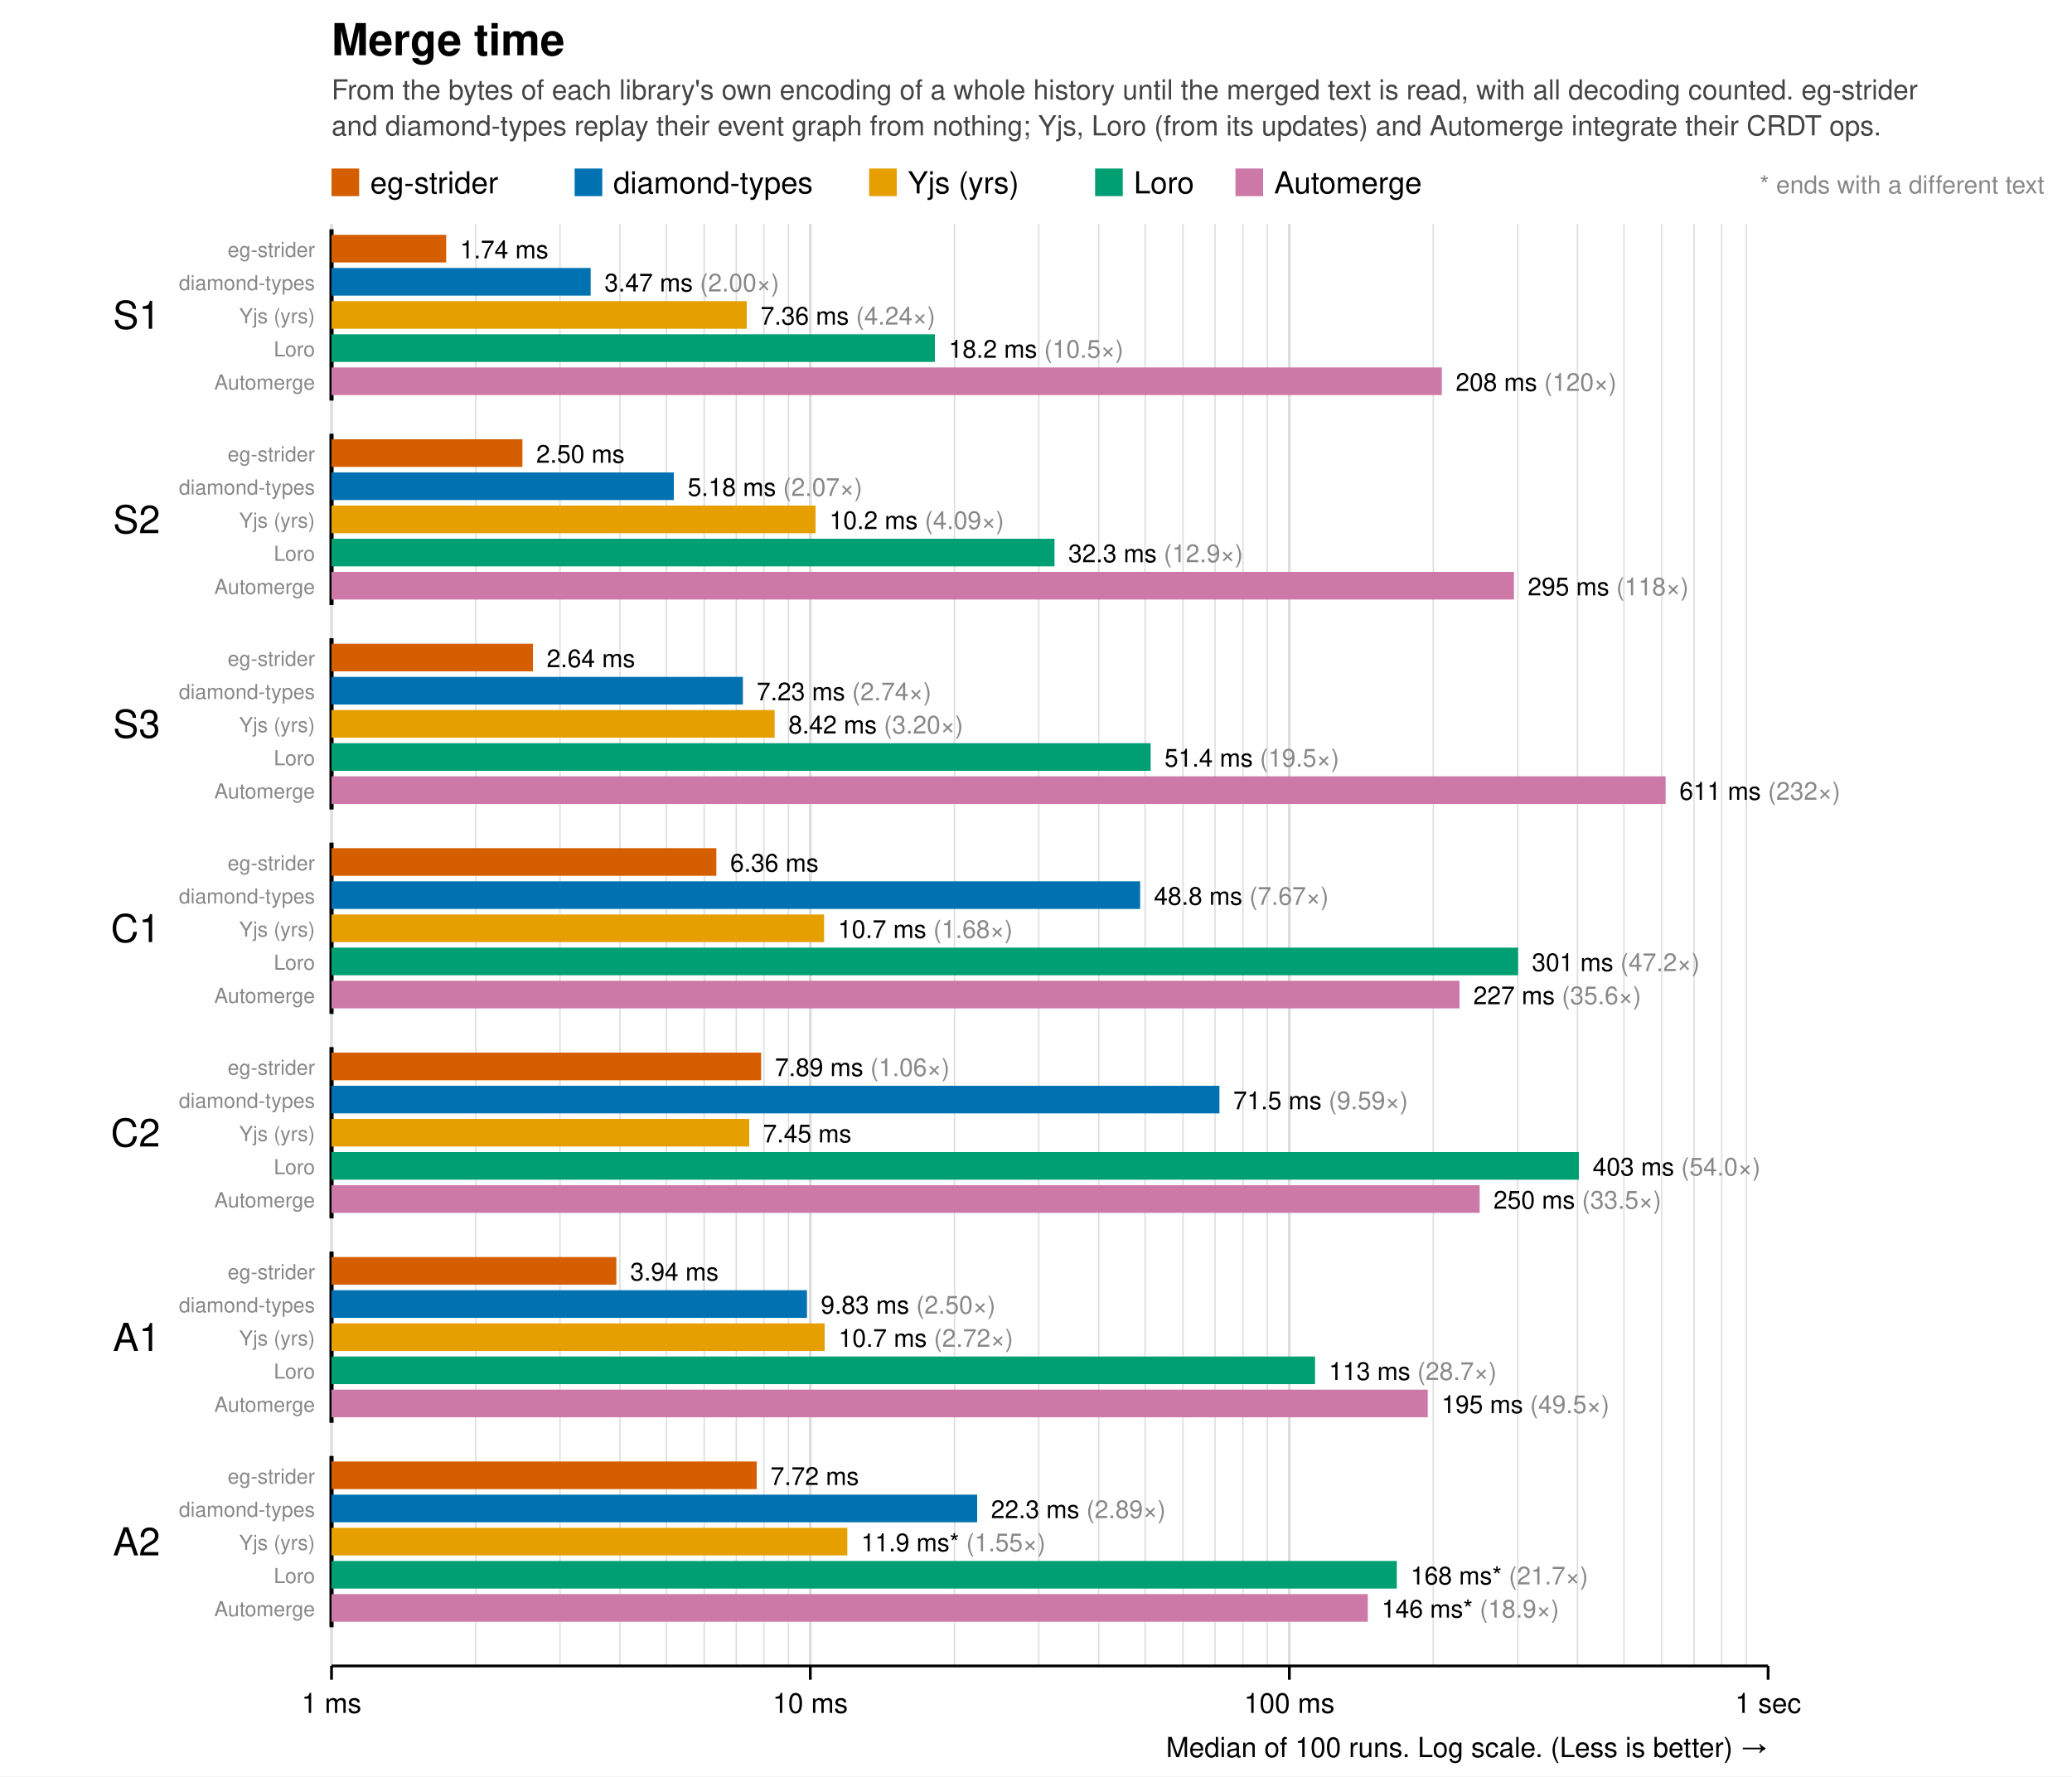
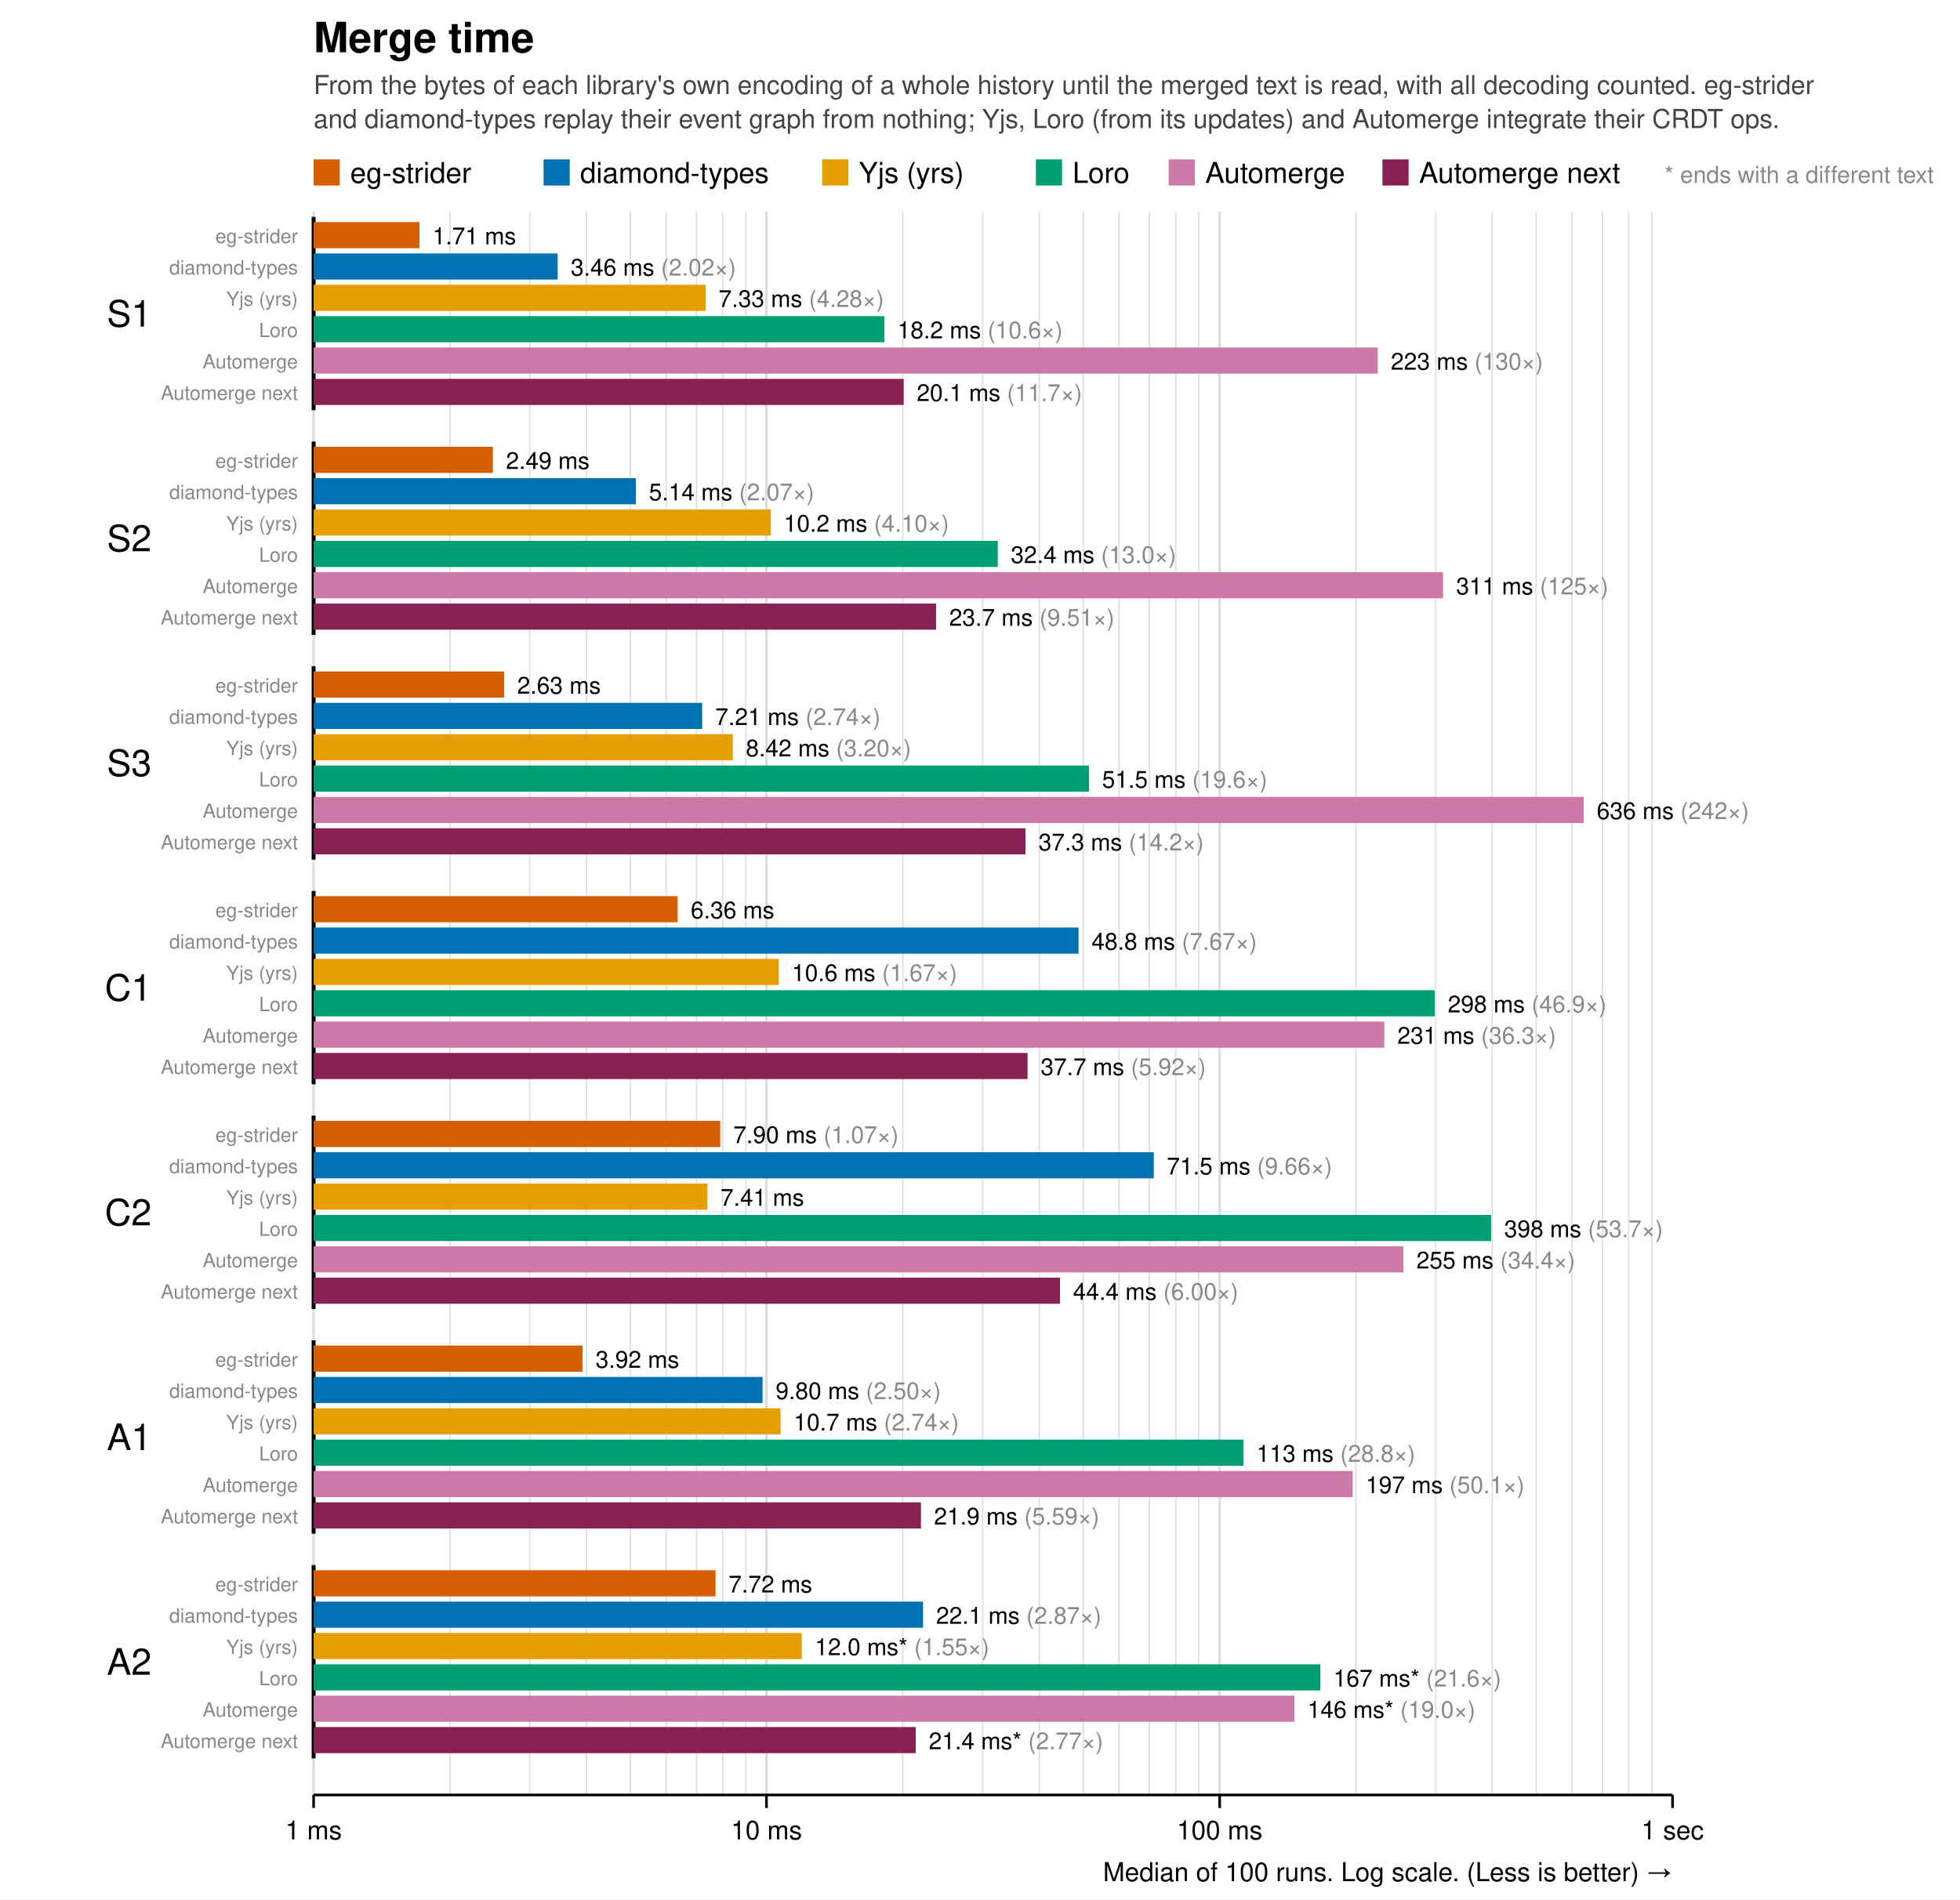
- <svg xmlns="http://www.w3.org/2000/svg" viewBox="0 0 750 643" font-family="Helvetica, Arial, sans-serif">
-   <rect width="750" height="643" fill="white" />
+ <svg xmlns="http://www.w3.org/2000/svg" viewBox="0 0 750 727" font-family="Helvetica, Arial, sans-serif">
+   <rect width="750" height="727" fill="white" />
  <text x="120" y="20" font-size="16" font-weight="bold">Merge time</text>
  <text x="120" y="36" font-size="10" fill="#444">From the bytes of each library's own encoding of a whole history until the merged text is read, with all decoding counted. eg-strider</text>
  <text x="120" y="49" font-size="10" fill="#444">and diamond-types replay their event graph from nothing; Yjs, Loro (from its updates) and Automerge integrate their CRDT ops.</text>
  <rect x="120" y="61" width="10" height="10" fill="#d55e00" />
  <text x="134" y="70" font-size="11">eg-strider</text>
  <rect x="208.0" y="61" width="10" height="10" fill="#0072b2" />
  <text x="222.0" y="70" font-size="11">diamond-types</text>
  <rect x="314.6" y="61" width="10" height="10" fill="#e69f00" />
  <text x="328.6" y="70" font-size="11">Yjs (yrs)</text>
  <rect x="396.4" y="61" width="10" height="10" fill="#009e73" />
  <text x="410.4" y="70" font-size="11">Loro</text>
  <rect x="447.2" y="61" width="10" height="10" fill="#cc79a7" />
  <text x="461.2" y="70" font-size="11">Automerge</text>
+   <rect x="529.0" y="61" width="10" height="10" fill="#882255" />
+   <text x="543.0" y="70" font-size="11">Automerge next</text>
  <text x="740" y="70" font-size="9" fill="#888" text-anchor="end">* ends with a different text</text>
-   <line x1="120.0" y1="81" x2="120.0" y2="603" stroke="#ddd" stroke-width="1" />
-   <line x1="172.2" y1="81" x2="172.2" y2="603" stroke="#ddd" stroke-width="0.5" />
-   <line x1="202.7" y1="81" x2="202.7" y2="603" stroke="#ddd" stroke-width="0.5" />
-   <line x1="224.4" y1="81" x2="224.4" y2="603" stroke="#ddd" stroke-width="0.5" />
-   <line x1="241.2" y1="81" x2="241.2" y2="603" stroke="#ddd" stroke-width="0.5" />
-   <line x1="254.9" y1="81" x2="254.9" y2="603" stroke="#ddd" stroke-width="0.5" />
-   <line x1="266.5" y1="81" x2="266.5" y2="603" stroke="#ddd" stroke-width="0.5" />
-   <line x1="276.5" y1="81" x2="276.5" y2="603" stroke="#ddd" stroke-width="0.5" />
-   <line x1="285.4" y1="81" x2="285.4" y2="603" stroke="#ddd" stroke-width="0.5" />
-   <line x1="293.3" y1="81" x2="293.3" y2="603" stroke="#ddd" stroke-width="1" />
-   <line x1="345.5" y1="81" x2="345.5" y2="603" stroke="#ddd" stroke-width="0.5" />
-   <line x1="376.0" y1="81" x2="376.0" y2="603" stroke="#ddd" stroke-width="0.5" />
-   <line x1="397.7" y1="81" x2="397.7" y2="603" stroke="#ddd" stroke-width="0.5" />
-   <line x1="414.5" y1="81" x2="414.5" y2="603" stroke="#ddd" stroke-width="0.5" />
-   <line x1="428.2" y1="81" x2="428.2" y2="603" stroke="#ddd" stroke-width="0.5" />
-   <line x1="439.8" y1="81" x2="439.8" y2="603" stroke="#ddd" stroke-width="0.5" />
-   <line x1="449.9" y1="81" x2="449.9" y2="603" stroke="#ddd" stroke-width="0.5" />
-   <line x1="458.7" y1="81" x2="458.7" y2="603" stroke="#ddd" stroke-width="0.5" />
-   <line x1="466.7" y1="81" x2="466.7" y2="603" stroke="#ddd" stroke-width="1" />
-   <line x1="518.8" y1="81" x2="518.8" y2="603" stroke="#ddd" stroke-width="0.5" />
-   <line x1="549.4" y1="81" x2="549.4" y2="603" stroke="#ddd" stroke-width="0.5" />
-   <line x1="571.0" y1="81" x2="571.0" y2="603" stroke="#ddd" stroke-width="0.5" />
-   <line x1="587.8" y1="81" x2="587.8" y2="603" stroke="#ddd" stroke-width="0.5" />
-   <line x1="601.5" y1="81" x2="601.5" y2="603" stroke="#ddd" stroke-width="0.5" />
-   <line x1="613.2" y1="81" x2="613.2" y2="603" stroke="#ddd" stroke-width="0.5" />
-   <line x1="623.2" y1="81" x2="623.2" y2="603" stroke="#ddd" stroke-width="0.5" />
-   <line x1="632.1" y1="81" x2="632.1" y2="603" stroke="#ddd" stroke-width="0.5" />
-   <line x1="120.0" y1="603" x2="120.0" y2="608" stroke="black" />
-   <text x="120.0" y="620" font-size="10" text-anchor="middle">1 ms</text>
-   <line x1="293.3" y1="603" x2="293.3" y2="608" stroke="black" />
-   <text x="293.3" y="620" font-size="10" text-anchor="middle">10 ms</text>
-   <line x1="466.7" y1="603" x2="466.7" y2="608" stroke="black" />
-   <text x="466.7" y="620" font-size="10" text-anchor="middle">100 ms</text>
-   <line x1="640.0" y1="603" x2="640.0" y2="608" stroke="black" />
-   <text x="640.0" y="620" font-size="10" text-anchor="middle">1 sec</text>
-   <line x1="120" y1="603" x2="640" y2="603" stroke="black" />
-   <text x="640" y="636" font-size="10" text-anchor="end">Median of 100 runs. Log scale. (Less is better) →</text>
-   <text x="58" y="119.0" font-size="14" text-anchor="end">S1</text>
-   <line x1="120" y1="83" x2="120" y2="145" stroke="black" stroke-width="1.5" />
+   <line x1="120.0" y1="81" x2="120.0" y2="687" stroke="#ddd" stroke-width="1" />
+   <line x1="172.2" y1="81" x2="172.2" y2="687" stroke="#ddd" stroke-width="0.5" />
+   <line x1="202.7" y1="81" x2="202.7" y2="687" stroke="#ddd" stroke-width="0.5" />
+   <line x1="224.4" y1="81" x2="224.4" y2="687" stroke="#ddd" stroke-width="0.5" />
+   <line x1="241.2" y1="81" x2="241.2" y2="687" stroke="#ddd" stroke-width="0.5" />
+   <line x1="254.9" y1="81" x2="254.9" y2="687" stroke="#ddd" stroke-width="0.5" />
+   <line x1="266.5" y1="81" x2="266.5" y2="687" stroke="#ddd" stroke-width="0.5" />
+   <line x1="276.5" y1="81" x2="276.5" y2="687" stroke="#ddd" stroke-width="0.5" />
+   <line x1="285.4" y1="81" x2="285.4" y2="687" stroke="#ddd" stroke-width="0.5" />
+   <line x1="293.3" y1="81" x2="293.3" y2="687" stroke="#ddd" stroke-width="1" />
+   <line x1="345.5" y1="81" x2="345.5" y2="687" stroke="#ddd" stroke-width="0.5" />
+   <line x1="376.0" y1="81" x2="376.0" y2="687" stroke="#ddd" stroke-width="0.5" />
+   <line x1="397.7" y1="81" x2="397.7" y2="687" stroke="#ddd" stroke-width="0.5" />
+   <line x1="414.5" y1="81" x2="414.5" y2="687" stroke="#ddd" stroke-width="0.5" />
+   <line x1="428.2" y1="81" x2="428.2" y2="687" stroke="#ddd" stroke-width="0.5" />
+   <line x1="439.8" y1="81" x2="439.8" y2="687" stroke="#ddd" stroke-width="0.5" />
+   <line x1="449.9" y1="81" x2="449.9" y2="687" stroke="#ddd" stroke-width="0.5" />
+   <line x1="458.7" y1="81" x2="458.7" y2="687" stroke="#ddd" stroke-width="0.5" />
+   <line x1="466.7" y1="81" x2="466.7" y2="687" stroke="#ddd" stroke-width="1" />
+   <line x1="518.8" y1="81" x2="518.8" y2="687" stroke="#ddd" stroke-width="0.5" />
+   <line x1="549.4" y1="81" x2="549.4" y2="687" stroke="#ddd" stroke-width="0.5" />
+   <line x1="571.0" y1="81" x2="571.0" y2="687" stroke="#ddd" stroke-width="0.5" />
+   <line x1="587.8" y1="81" x2="587.8" y2="687" stroke="#ddd" stroke-width="0.5" />
+   <line x1="601.5" y1="81" x2="601.5" y2="687" stroke="#ddd" stroke-width="0.5" />
+   <line x1="613.2" y1="81" x2="613.2" y2="687" stroke="#ddd" stroke-width="0.5" />
+   <line x1="623.2" y1="81" x2="623.2" y2="687" stroke="#ddd" stroke-width="0.5" />
+   <line x1="632.1" y1="81" x2="632.1" y2="687" stroke="#ddd" stroke-width="0.5" />
+   <line x1="120.0" y1="687" x2="120.0" y2="692" stroke="black" />
+   <text x="120.0" y="704" font-size="10" text-anchor="middle">1 ms</text>
+   <line x1="293.3" y1="687" x2="293.3" y2="692" stroke="black" />
+   <text x="293.3" y="704" font-size="10" text-anchor="middle">10 ms</text>
+   <line x1="466.7" y1="687" x2="466.7" y2="692" stroke="black" />
+   <text x="466.7" y="704" font-size="10" text-anchor="middle">100 ms</text>
+   <line x1="640.0" y1="687" x2="640.0" y2="692" stroke="black" />
+   <text x="640.0" y="704" font-size="10" text-anchor="middle">1 sec</text>
+   <line x1="120" y1="687" x2="640" y2="687" stroke="black" />
+   <text x="640" y="720" font-size="10" text-anchor="end">Median of 100 runs. Log scale. (Less is better) →</text>
+   <text x="58" y="125.0" font-size="14" text-anchor="end">S1</text>
+   <line x1="120" y1="83" x2="120" y2="157" stroke="black" stroke-width="1.5" />
  <text x="114" y="93" font-size="7.5" fill="#888" text-anchor="end">eg-strider</text>
-   <rect x="120" y="85" width="41.5" height="10" fill="#d55e00" />
-   <text x="166.5" y="93.5" font-size="9">1.74 ms</text>
+   <rect x="120" y="85" width="40.5" height="10" fill="#d55e00" />
+   <text x="165.5" y="93.5" font-size="9">1.71 ms</text>
  <text x="114" y="105" font-size="7.5" fill="#888" text-anchor="end">diamond-types</text>
-   <rect x="120" y="97" width="93.8" height="10" fill="#0072b2" />
-   <text x="218.8" y="105.5" font-size="9">3.47 ms <tspan fill="#888">(2.00×)</tspan>
+   <rect x="120" y="97" width="93.4" height="10" fill="#0072b2" />
+   <text x="218.4" y="105.5" font-size="9">3.46 ms <tspan fill="#888">(2.02×)</tspan>
  </text>
  <text x="114" y="117" font-size="7.5" fill="#888" text-anchor="end">Yjs (yrs)</text>
-   <rect x="120" y="109" width="150.3" height="10" fill="#e69f00" />
-   <text x="275.3" y="117.5" font-size="9">7.36 ms <tspan fill="#888">(4.24×)</tspan>
+   <rect x="120" y="109" width="150.0" height="10" fill="#e69f00" />
+   <text x="275.0" y="117.5" font-size="9">7.33 ms <tspan fill="#888">(4.28×)</tspan>
  </text>
  <text x="114" y="129" font-size="7.5" fill="#888" text-anchor="end">Loro</text>
  <rect x="120" y="121" width="218.4" height="10" fill="#009e73" />
-   <text x="343.4" y="129.5" font-size="9">18.2 ms <tspan fill="#888">(10.5×)</tspan>
+   <text x="343.4" y="129.5" font-size="9">18.2 ms <tspan fill="#888">(10.6×)</tspan>
  </text>
  <text x="114" y="141" font-size="7.5" fill="#888" text-anchor="end">Automerge</text>
-   <rect x="120" y="133" width="401.9" height="10" fill="#cc79a7" />
-   <text x="526.9" y="141.5" font-size="9">208 ms <tspan fill="#888">(120×)</tspan>
-   </text>
-   <text x="58" y="193.0" font-size="14" text-anchor="end">S2</text>
-   <line x1="120" y1="157" x2="120" y2="219" stroke="black" stroke-width="1.5" />
-   <text x="114" y="167" font-size="7.5" fill="#888" text-anchor="end">eg-strider</text>
-   <rect x="120" y="159" width="69.1" height="10" fill="#d55e00" />
-   <text x="194.1" y="167.5" font-size="9">2.50 ms</text>
-   <text x="114" y="179" font-size="7.5" fill="#888" text-anchor="end">diamond-types</text>
-   <rect x="120" y="171" width="123.9" height="10" fill="#0072b2" />
-   <text x="248.9" y="179.5" font-size="9">5.18 ms <tspan fill="#888">(2.07×)</tspan>
-   </text>
-   <text x="114" y="191" font-size="7.5" fill="#888" text-anchor="end">Yjs (yrs)</text>
-   <rect x="120" y="183" width="175.2" height="10" fill="#e69f00" />
-   <text x="300.2" y="191.5" font-size="9">10.2 ms <tspan fill="#888">(4.09×)</tspan>
-   </text>
-   <text x="114" y="203" font-size="7.5" fill="#888" text-anchor="end">Loro</text>
-   <rect x="120" y="195" width="261.7" height="10" fill="#009e73" />
-   <text x="386.7" y="203.5" font-size="9">32.3 ms <tspan fill="#888">(12.9×)</tspan>
-   </text>
-   <text x="114" y="215" font-size="7.5" fill="#888" text-anchor="end">Automerge</text>
-   <rect x="120" y="207" width="428.0" height="10" fill="#cc79a7" />
-   <text x="553.0" y="215.5" font-size="9">295 ms <tspan fill="#888">(118×)</tspan>
-   </text>
-   <text x="58" y="267.0" font-size="14" text-anchor="end">S3</text>
-   <line x1="120" y1="231" x2="120" y2="293" stroke="black" stroke-width="1.5" />
-   <text x="114" y="241" font-size="7.5" fill="#888" text-anchor="end">eg-strider</text>
-   <rect x="120" y="233" width="72.9" height="10" fill="#d55e00" />
-   <text x="197.9" y="241.5" font-size="9">2.64 ms</text>
-   <text x="114" y="253" font-size="7.5" fill="#888" text-anchor="end">diamond-types</text>
-   <rect x="120" y="245" width="148.9" height="10" fill="#0072b2" />
-   <text x="273.9" y="253.5" font-size="9">7.23 ms <tspan fill="#888">(2.74×)</tspan>
-   </text>
-   <text x="114" y="265" font-size="7.5" fill="#888" text-anchor="end">Yjs (yrs)</text>
-   <rect x="120" y="257" width="160.4" height="10" fill="#e69f00" />
-   <text x="285.4" y="265.5" font-size="9">8.42 ms <tspan fill="#888">(3.20×)</tspan>
-   </text>
-   <text x="114" y="277" font-size="7.5" fill="#888" text-anchor="end">Loro</text>
-   <rect x="120" y="269" width="296.5" height="10" fill="#009e73" />
-   <text x="421.5" y="277.5" font-size="9">51.4 ms <tspan fill="#888">(19.5×)</tspan>
-   </text>
-   <text x="114" y="289" font-size="7.5" fill="#888" text-anchor="end">Automerge</text>
-   <rect x="120" y="281" width="482.9" height="10" fill="#cc79a7" />
-   <text x="607.9" y="289.5" font-size="9">611 ms <tspan fill="#888">(232×)</tspan>
-   </text>
-   <text x="58" y="341.0" font-size="14" text-anchor="end">C1</text>
-   <line x1="120" y1="305" x2="120" y2="367" stroke="black" stroke-width="1.5" />
-   <text x="114" y="315" font-size="7.5" fill="#888" text-anchor="end">eg-strider</text>
-   <rect x="120" y="307" width="139.3" height="10" fill="#d55e00" />
-   <text x="264.3" y="315.5" font-size="9">6.36 ms</text>
-   <text x="114" y="327" font-size="7.5" fill="#888" text-anchor="end">diamond-types</text>
-   <rect x="120" y="319" width="292.7" height="10" fill="#0072b2" />
-   <text x="417.7" y="327.5" font-size="9">48.8 ms <tspan fill="#888">(7.67×)</tspan>
-   </text>
-   <text x="114" y="339" font-size="7.5" fill="#888" text-anchor="end">Yjs (yrs)</text>
-   <rect x="120" y="331" width="178.3" height="10" fill="#e69f00" />
-   <text x="303.3" y="339.5" font-size="9">10.7 ms <tspan fill="#888">(1.68×)</tspan>
-   </text>
-   <text x="114" y="351" font-size="7.5" fill="#888" text-anchor="end">Loro</text>
-   <rect x="120" y="343" width="429.5" height="10" fill="#009e73" />
-   <text x="554.5" y="351.5" font-size="9">301 ms <tspan fill="#888">(47.2×)</tspan>
-   </text>
-   <text x="114" y="363" font-size="7.5" fill="#888" text-anchor="end">Automerge</text>
-   <rect x="120" y="355" width="408.3" height="10" fill="#cc79a7" />
-   <text x="533.3" y="363.5" font-size="9">227 ms <tspan fill="#888">(35.6×)</tspan>
-   </text>
-   <text x="58" y="415.0" font-size="14" text-anchor="end">C2</text>
-   <line x1="120" y1="379" x2="120" y2="441" stroke="black" stroke-width="1.5" />
-   <text x="114" y="389" font-size="7.5" fill="#888" text-anchor="end">eg-strider</text>
-   <rect x="120" y="381" width="155.5" height="10" fill="#d55e00" />
-   <text x="280.5" y="389.5" font-size="9">7.89 ms <tspan fill="#888">(1.06×)</tspan>
-   </text>
-   <text x="114" y="401" font-size="7.5" fill="#888" text-anchor="end">diamond-types</text>
-   <rect x="120" y="393" width="321.4" height="10" fill="#0072b2" />
-   <text x="446.4" y="401.5" font-size="9">71.5 ms <tspan fill="#888">(9.59×)</tspan>
-   </text>
-   <text x="114" y="413" font-size="7.5" fill="#888" text-anchor="end">Yjs (yrs)</text>
-   <rect x="120" y="405" width="151.2" height="10" fill="#e69f00" />
-   <text x="276.2" y="413.5" font-size="9">7.45 ms</text>
-   <text x="114" y="425" font-size="7.5" fill="#888" text-anchor="end">Loro</text>
-   <rect x="120" y="417" width="451.5" height="10" fill="#009e73" />
-   <text x="576.5" y="425.5" font-size="9">403 ms <tspan fill="#888">(54.0×)</tspan>
-   </text>
-   <text x="114" y="437" font-size="7.5" fill="#888" text-anchor="end">Automerge</text>
-   <rect x="120" y="429" width="415.6" height="10" fill="#cc79a7" />
-   <text x="540.6" y="437.5" font-size="9">250 ms <tspan fill="#888">(33.5×)</tspan>
-   </text>
-   <text x="58" y="489.0" font-size="14" text-anchor="end">A1</text>
-   <line x1="120" y1="453" x2="120" y2="515" stroke="black" stroke-width="1.5" />
-   <text x="114" y="463" font-size="7.5" fill="#888" text-anchor="end">eg-strider</text>
-   <rect x="120" y="455" width="103.1" height="10" fill="#d55e00" />
-   <text x="228.1" y="463.5" font-size="9">3.94 ms</text>
-   <text x="114" y="475" font-size="7.5" fill="#888" text-anchor="end">diamond-types</text>
-   <rect x="120" y="467" width="172.1" height="10" fill="#0072b2" />
-   <text x="297.1" y="475.5" font-size="9">9.83 ms <tspan fill="#888">(2.50×)</tspan>
-   </text>
-   <text x="114" y="487" font-size="7.5" fill="#888" text-anchor="end">Yjs (yrs)</text>
-   <rect x="120" y="479" width="178.5" height="10" fill="#e69f00" />
-   <text x="303.5" y="487.5" font-size="9">10.7 ms <tspan fill="#888">(2.72×)</tspan>
-   </text>
-   <text x="114" y="499" font-size="7.5" fill="#888" text-anchor="end">Loro</text>
-   <rect x="120" y="491" width="356.0" height="10" fill="#009e73" />
-   <text x="481.0" y="499.5" font-size="9">113 ms <tspan fill="#888">(28.7×)</tspan>
-   </text>
-   <text x="114" y="511" font-size="7.5" fill="#888" text-anchor="end">Automerge</text>
-   <rect x="120" y="503" width="396.8" height="10" fill="#cc79a7" />
-   <text x="521.8" y="511.5" font-size="9">195 ms <tspan fill="#888">(49.5×)</tspan>
-   </text>
-   <text x="58" y="563.0" font-size="14" text-anchor="end">A2</text>
-   <line x1="120" y1="527" x2="120" y2="589" stroke="black" stroke-width="1.5" />
-   <text x="114" y="537" font-size="7.5" fill="#888" text-anchor="end">eg-strider</text>
-   <rect x="120" y="529" width="153.9" height="10" fill="#d55e00" />
-   <text x="278.9" y="537.5" font-size="9">7.72 ms</text>
-   <text x="114" y="549" font-size="7.5" fill="#888" text-anchor="end">diamond-types</text>
-   <rect x="120" y="541" width="233.7" height="10" fill="#0072b2" />
-   <text x="358.7" y="549.5" font-size="9">22.3 ms <tspan fill="#888">(2.89×)</tspan>
-   </text>
-   <text x="114" y="561" font-size="7.5" fill="#888" text-anchor="end">Yjs (yrs)</text>
-   <rect x="120" y="553" width="186.7" height="10" fill="#e69f00" />
-   <text x="311.7" y="561.5" font-size="9">11.9 ms* <tspan fill="#888">(1.55×)</tspan>
-   </text>
-   <text x="114" y="573" font-size="7.5" fill="#888" text-anchor="end">Loro</text>
-   <rect x="120" y="565" width="385.6" height="10" fill="#009e73" />
-   <text x="510.6" y="573.5" font-size="9">168 ms* <tspan fill="#888">(21.7×)</tspan>
-   </text>
-   <text x="114" y="585" font-size="7.5" fill="#888" text-anchor="end">Automerge</text>
-   <rect x="120" y="577" width="375.1" height="10" fill="#cc79a7" />
-   <text x="500.1" y="585.5" font-size="9">146 ms* <tspan fill="#888">(18.9×)</tspan>
+   <rect x="120" y="133" width="407.2" height="10" fill="#cc79a7" />
+   <text x="532.2" y="141.5" font-size="9">223 ms <tspan fill="#888">(130×)</tspan>
+   </text>
+   <text x="114" y="153" font-size="7.5" fill="#888" text-anchor="end">Automerge next</text>
+   <rect x="120" y="145" width="225.8" height="10" fill="#882255" />
+   <text x="350.8" y="153.5" font-size="9">20.1 ms <tspan fill="#888">(11.7×)</tspan>
+   </text>
+   <text x="58" y="211.0" font-size="14" text-anchor="end">S2</text>
+   <line x1="120" y1="169" x2="120" y2="243" stroke="black" stroke-width="1.5" />
+   <text x="114" y="179" font-size="7.5" fill="#888" text-anchor="end">eg-strider</text>
+   <rect x="120" y="171" width="68.6" height="10" fill="#d55e00" />
+   <text x="193.6" y="179.5" font-size="9">2.49 ms</text>
+   <text x="114" y="191" font-size="7.5" fill="#888" text-anchor="end">diamond-types</text>
+   <rect x="120" y="183" width="123.3" height="10" fill="#0072b2" />
+   <text x="248.3" y="191.5" font-size="9">5.14 ms <tspan fill="#888">(2.07×)</tspan>
+   </text>
+   <text x="114" y="203" font-size="7.5" fill="#888" text-anchor="end">Yjs (yrs)</text>
+   <rect x="120" y="195" width="174.9" height="10" fill="#e69f00" />
+   <text x="299.9" y="203.5" font-size="9">10.2 ms <tspan fill="#888">(4.10×)</tspan>
+   </text>
+   <text x="114" y="215" font-size="7.5" fill="#888" text-anchor="end">Loro</text>
+   <rect x="120" y="207" width="261.8" height="10" fill="#009e73" />
+   <text x="386.8" y="215.5" font-size="9">32.4 ms <tspan fill="#888">(13.0×)</tspan>
+   </text>
+   <text x="114" y="227" font-size="7.5" fill="#888" text-anchor="end">Automerge</text>
+   <rect x="120" y="219" width="432.2" height="10" fill="#cc79a7" />
+   <text x="557.2" y="227.5" font-size="9">311 ms <tspan fill="#888">(125×)</tspan>
+   </text>
+   <text x="114" y="239" font-size="7.5" fill="#888" text-anchor="end">Automerge next</text>
+   <rect x="120" y="231" width="238.2" height="10" fill="#882255" />
+   <text x="363.2" y="239.5" font-size="9">23.7 ms <tspan fill="#888">(9.51×)</tspan>
+   </text>
+   <text x="58" y="297.0" font-size="14" text-anchor="end">S3</text>
+   <line x1="120" y1="255" x2="120" y2="329" stroke="black" stroke-width="1.5" />
+   <text x="114" y="265" font-size="7.5" fill="#888" text-anchor="end">eg-strider</text>
+   <rect x="120" y="257" width="72.9" height="10" fill="#d55e00" />
+   <text x="197.9" y="265.5" font-size="9">2.63 ms</text>
+   <text x="114" y="277" font-size="7.5" fill="#888" text-anchor="end">diamond-types</text>
+   <rect x="120" y="269" width="148.7" height="10" fill="#0072b2" />
+   <text x="273.7" y="277.5" font-size="9">7.21 ms <tspan fill="#888">(2.74×)</tspan>
+   </text>
+   <text x="114" y="289" font-size="7.5" fill="#888" text-anchor="end">Yjs (yrs)</text>
+   <rect x="120" y="281" width="160.4" height="10" fill="#e69f00" />
+   <text x="285.4" y="289.5" font-size="9">8.42 ms <tspan fill="#888">(3.20×)</tspan>
+   </text>
+   <text x="114" y="301" font-size="7.5" fill="#888" text-anchor="end">Loro</text>
+   <rect x="120" y="293" width="296.7" height="10" fill="#009e73" />
+   <text x="421.7" y="301.5" font-size="9">51.5 ms <tspan fill="#888">(19.6×)</tspan>
+   </text>
+   <text x="114" y="313" font-size="7.5" fill="#888" text-anchor="end">Automerge</text>
+   <rect x="120" y="305" width="486.0" height="10" fill="#cc79a7" />
+   <text x="611.0" y="313.5" font-size="9">636 ms <tspan fill="#888">(242×)</tspan>
+   </text>
+   <text x="114" y="325" font-size="7.5" fill="#888" text-anchor="end">Automerge next</text>
+   <rect x="120" y="317" width="272.4" height="10" fill="#882255" />
+   <text x="397.4" y="325.5" font-size="9">37.3 ms <tspan fill="#888">(14.2×)</tspan>
+   </text>
+   <text x="58" y="383.0" font-size="14" text-anchor="end">C1</text>
+   <line x1="120" y1="341" x2="120" y2="415" stroke="black" stroke-width="1.5" />
+   <text x="114" y="351" font-size="7.5" fill="#888" text-anchor="end">eg-strider</text>
+   <rect x="120" y="343" width="139.3" height="10" fill="#d55e00" />
+   <text x="264.3" y="351.5" font-size="9">6.36 ms</text>
+   <text x="114" y="363" font-size="7.5" fill="#888" text-anchor="end">diamond-types</text>
+   <rect x="120" y="355" width="292.7" height="10" fill="#0072b2" />
+   <text x="417.7" y="363.5" font-size="9">48.8 ms <tspan fill="#888">(7.67×)</tspan>
+   </text>
+   <text x="114" y="375" font-size="7.5" fill="#888" text-anchor="end">Yjs (yrs)</text>
+   <rect x="120" y="367" width="178.0" height="10" fill="#e69f00" />
+   <text x="303.0" y="375.5" font-size="9">10.6 ms <tspan fill="#888">(1.67×)</tspan>
+   </text>
+   <text x="114" y="387" font-size="7.5" fill="#888" text-anchor="end">Loro</text>
+   <rect x="120" y="379" width="429.0" height="10" fill="#009e73" />
+   <text x="554.0" y="387.5" font-size="9">298 ms <tspan fill="#888">(46.9×)</tspan>
+   </text>
+   <text x="114" y="399" font-size="7.5" fill="#888" text-anchor="end">Automerge</text>
+   <rect x="120" y="391" width="409.7" height="10" fill="#cc79a7" />
+   <text x="534.7" y="399.5" font-size="9">231 ms <tspan fill="#888">(36.3×)</tspan>
+   </text>
+   <text x="114" y="411" font-size="7.5" fill="#888" text-anchor="end">Automerge next</text>
+   <rect x="120" y="403" width="273.2" height="10" fill="#882255" />
+   <text x="398.2" y="411.5" font-size="9">37.7 ms <tspan fill="#888">(5.92×)</tspan>
+   </text>
+   <text x="58" y="469.0" font-size="14" text-anchor="end">C2</text>
+   <line x1="120" y1="427" x2="120" y2="501" stroke="black" stroke-width="1.5" />
+   <text x="114" y="437" font-size="7.5" fill="#888" text-anchor="end">eg-strider</text>
+   <rect x="120" y="429" width="155.6" height="10" fill="#d55e00" />
+   <text x="280.6" y="437.5" font-size="9">7.90 ms <tspan fill="#888">(1.07×)</tspan>
+   </text>
+   <text x="114" y="449" font-size="7.5" fill="#888" text-anchor="end">diamond-types</text>
+   <rect x="120" y="441" width="321.5" height="10" fill="#0072b2" />
+   <text x="446.5" y="449.5" font-size="9">71.5 ms <tspan fill="#888">(9.66×)</tspan>
+   </text>
+   <text x="114" y="461" font-size="7.5" fill="#888" text-anchor="end">Yjs (yrs)</text>
+   <rect x="120" y="453" width="150.7" height="10" fill="#e69f00" />
+   <text x="275.7" y="461.5" font-size="9">7.41 ms</text>
+   <text x="114" y="473" font-size="7.5" fill="#888" text-anchor="end">Loro</text>
+   <rect x="120" y="465" width="450.6" height="10" fill="#009e73" />
+   <text x="575.6" y="473.5" font-size="9">398 ms <tspan fill="#888">(53.7×)</tspan>
+   </text>
+   <text x="114" y="485" font-size="7.5" fill="#888" text-anchor="end">Automerge</text>
+   <rect x="120" y="477" width="417.0" height="10" fill="#cc79a7" />
+   <text x="542.0" y="485.5" font-size="9">255 ms <tspan fill="#888">(34.4×)</tspan>
+   </text>
+   <text x="114" y="497" font-size="7.5" fill="#888" text-anchor="end">Automerge next</text>
+   <rect x="120" y="489" width="285.6" height="10" fill="#882255" />
+   <text x="410.6" y="497.5" font-size="9">44.4 ms <tspan fill="#888">(6.00×)</tspan>
+   </text>
+   <text x="58" y="555.0" font-size="14" text-anchor="end">A1</text>
+   <line x1="120" y1="513" x2="120" y2="587" stroke="black" stroke-width="1.5" />
+   <text x="114" y="523" font-size="7.5" fill="#888" text-anchor="end">eg-strider</text>
+   <rect x="120" y="515" width="102.9" height="10" fill="#d55e00" />
+   <text x="227.9" y="523.5" font-size="9">3.92 ms</text>
+   <text x="114" y="535" font-size="7.5" fill="#888" text-anchor="end">diamond-types</text>
+   <rect x="120" y="527" width="171.8" height="10" fill="#0072b2" />
+   <text x="296.8" y="535.5" font-size="9">9.80 ms <tspan fill="#888">(2.50×)</tspan>
+   </text>
+   <text x="114" y="547" font-size="7.5" fill="#888" text-anchor="end">Yjs (yrs)</text>
+   <rect x="120" y="539" width="178.7" height="10" fill="#e69f00" />
+   <text x="303.7" y="547.5" font-size="9">10.7 ms <tspan fill="#888">(2.74×)</tspan>
+   </text>
+   <text x="114" y="559" font-size="7.5" fill="#888" text-anchor="end">Loro</text>
+   <rect x="120" y="551" width="355.8" height="10" fill="#009e73" />
+   <text x="480.8" y="559.5" font-size="9">113 ms <tspan fill="#888">(28.8×)</tspan>
+   </text>
+   <text x="114" y="571" font-size="7.5" fill="#888" text-anchor="end">Automerge</text>
+   <rect x="120" y="563" width="397.6" height="10" fill="#cc79a7" />
+   <text x="522.6" y="571.5" font-size="9">197 ms <tspan fill="#888">(50.1×)</tspan>
+   </text>
+   <text x="114" y="583" font-size="7.5" fill="#888" text-anchor="end">Automerge next</text>
+   <rect x="120" y="575" width="232.4" height="10" fill="#882255" />
+   <text x="357.4" y="583.5" font-size="9">21.9 ms <tspan fill="#888">(5.59×)</tspan>
+   </text>
+   <text x="58" y="641.0" font-size="14" text-anchor="end">A2</text>
+   <line x1="120" y1="599" x2="120" y2="673" stroke="black" stroke-width="1.5" />
+   <text x="114" y="609" font-size="7.5" fill="#888" text-anchor="end">eg-strider</text>
+   <rect x="120" y="601" width="153.8" height="10" fill="#d55e00" />
+   <text x="278.8" y="609.5" font-size="9">7.72 ms</text>
+   <text x="114" y="621" font-size="7.5" fill="#888" text-anchor="end">diamond-types</text>
+   <rect x="120" y="613" width="233.2" height="10" fill="#0072b2" />
+   <text x="358.2" y="621.5" font-size="9">22.1 ms <tspan fill="#888">(2.87×)</tspan>
+   </text>
+   <text x="114" y="633" font-size="7.5" fill="#888" text-anchor="end">Yjs (yrs)</text>
+   <rect x="120" y="625" width="186.8" height="10" fill="#e69f00" />
+   <text x="311.8" y="633.5" font-size="9">12.0 ms* <tspan fill="#888">(1.55×)</tspan>
+   </text>
+   <text x="114" y="645" font-size="7.5" fill="#888" text-anchor="end">Loro</text>
+   <rect x="120" y="637" width="385.2" height="10" fill="#009e73" />
+   <text x="510.2" y="645.5" font-size="9">167 ms* <tspan fill="#888">(21.6×)</tspan>
+   </text>
+   <text x="114" y="657" font-size="7.5" fill="#888" text-anchor="end">Automerge</text>
+   <rect x="120" y="649" width="375.3" height="10" fill="#cc79a7" />
+   <text x="500.3" y="657.5" font-size="9">146 ms* <tspan fill="#888">(19.0×)</tspan>
+   </text>
+   <text x="114" y="669" font-size="7.5" fill="#888" text-anchor="end">Automerge next</text>
+   <rect x="120" y="661" width="230.4" height="10" fill="#882255" />
+   <text x="355.4" y="669.5" font-size="9">21.4 ms* <tspan fill="#888">(2.77×)</tspan>
  </text>
</svg>
